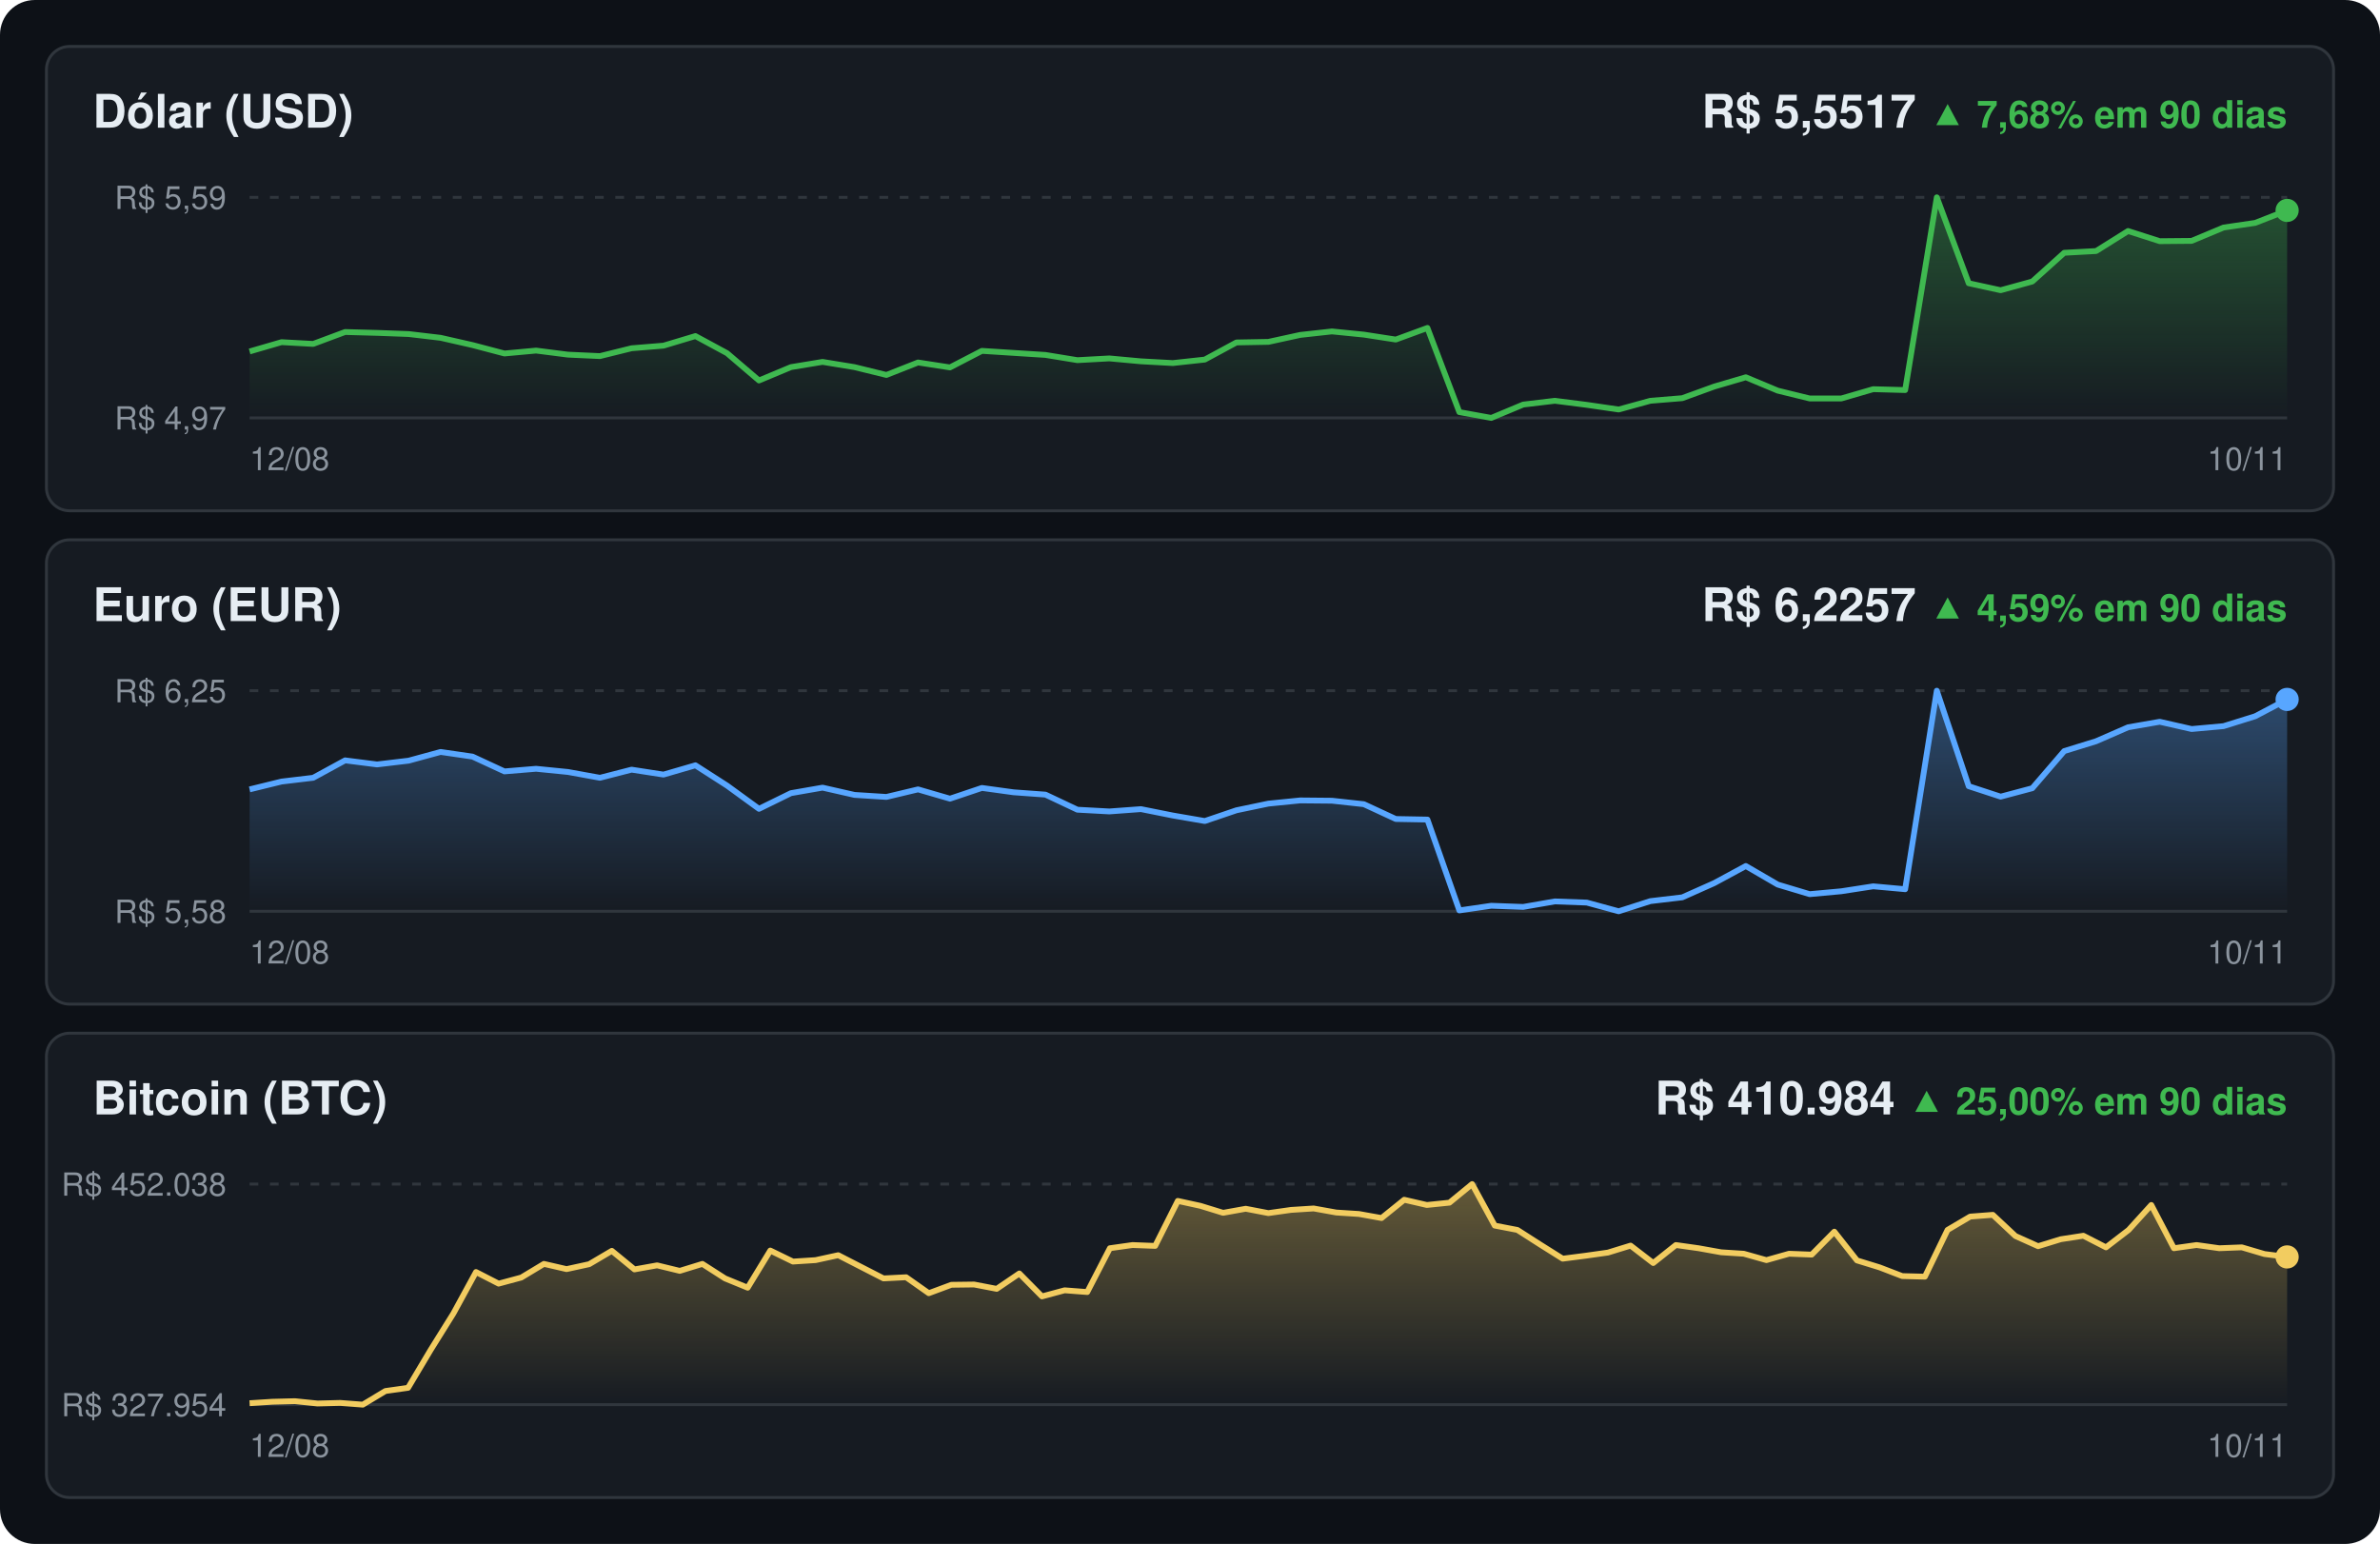
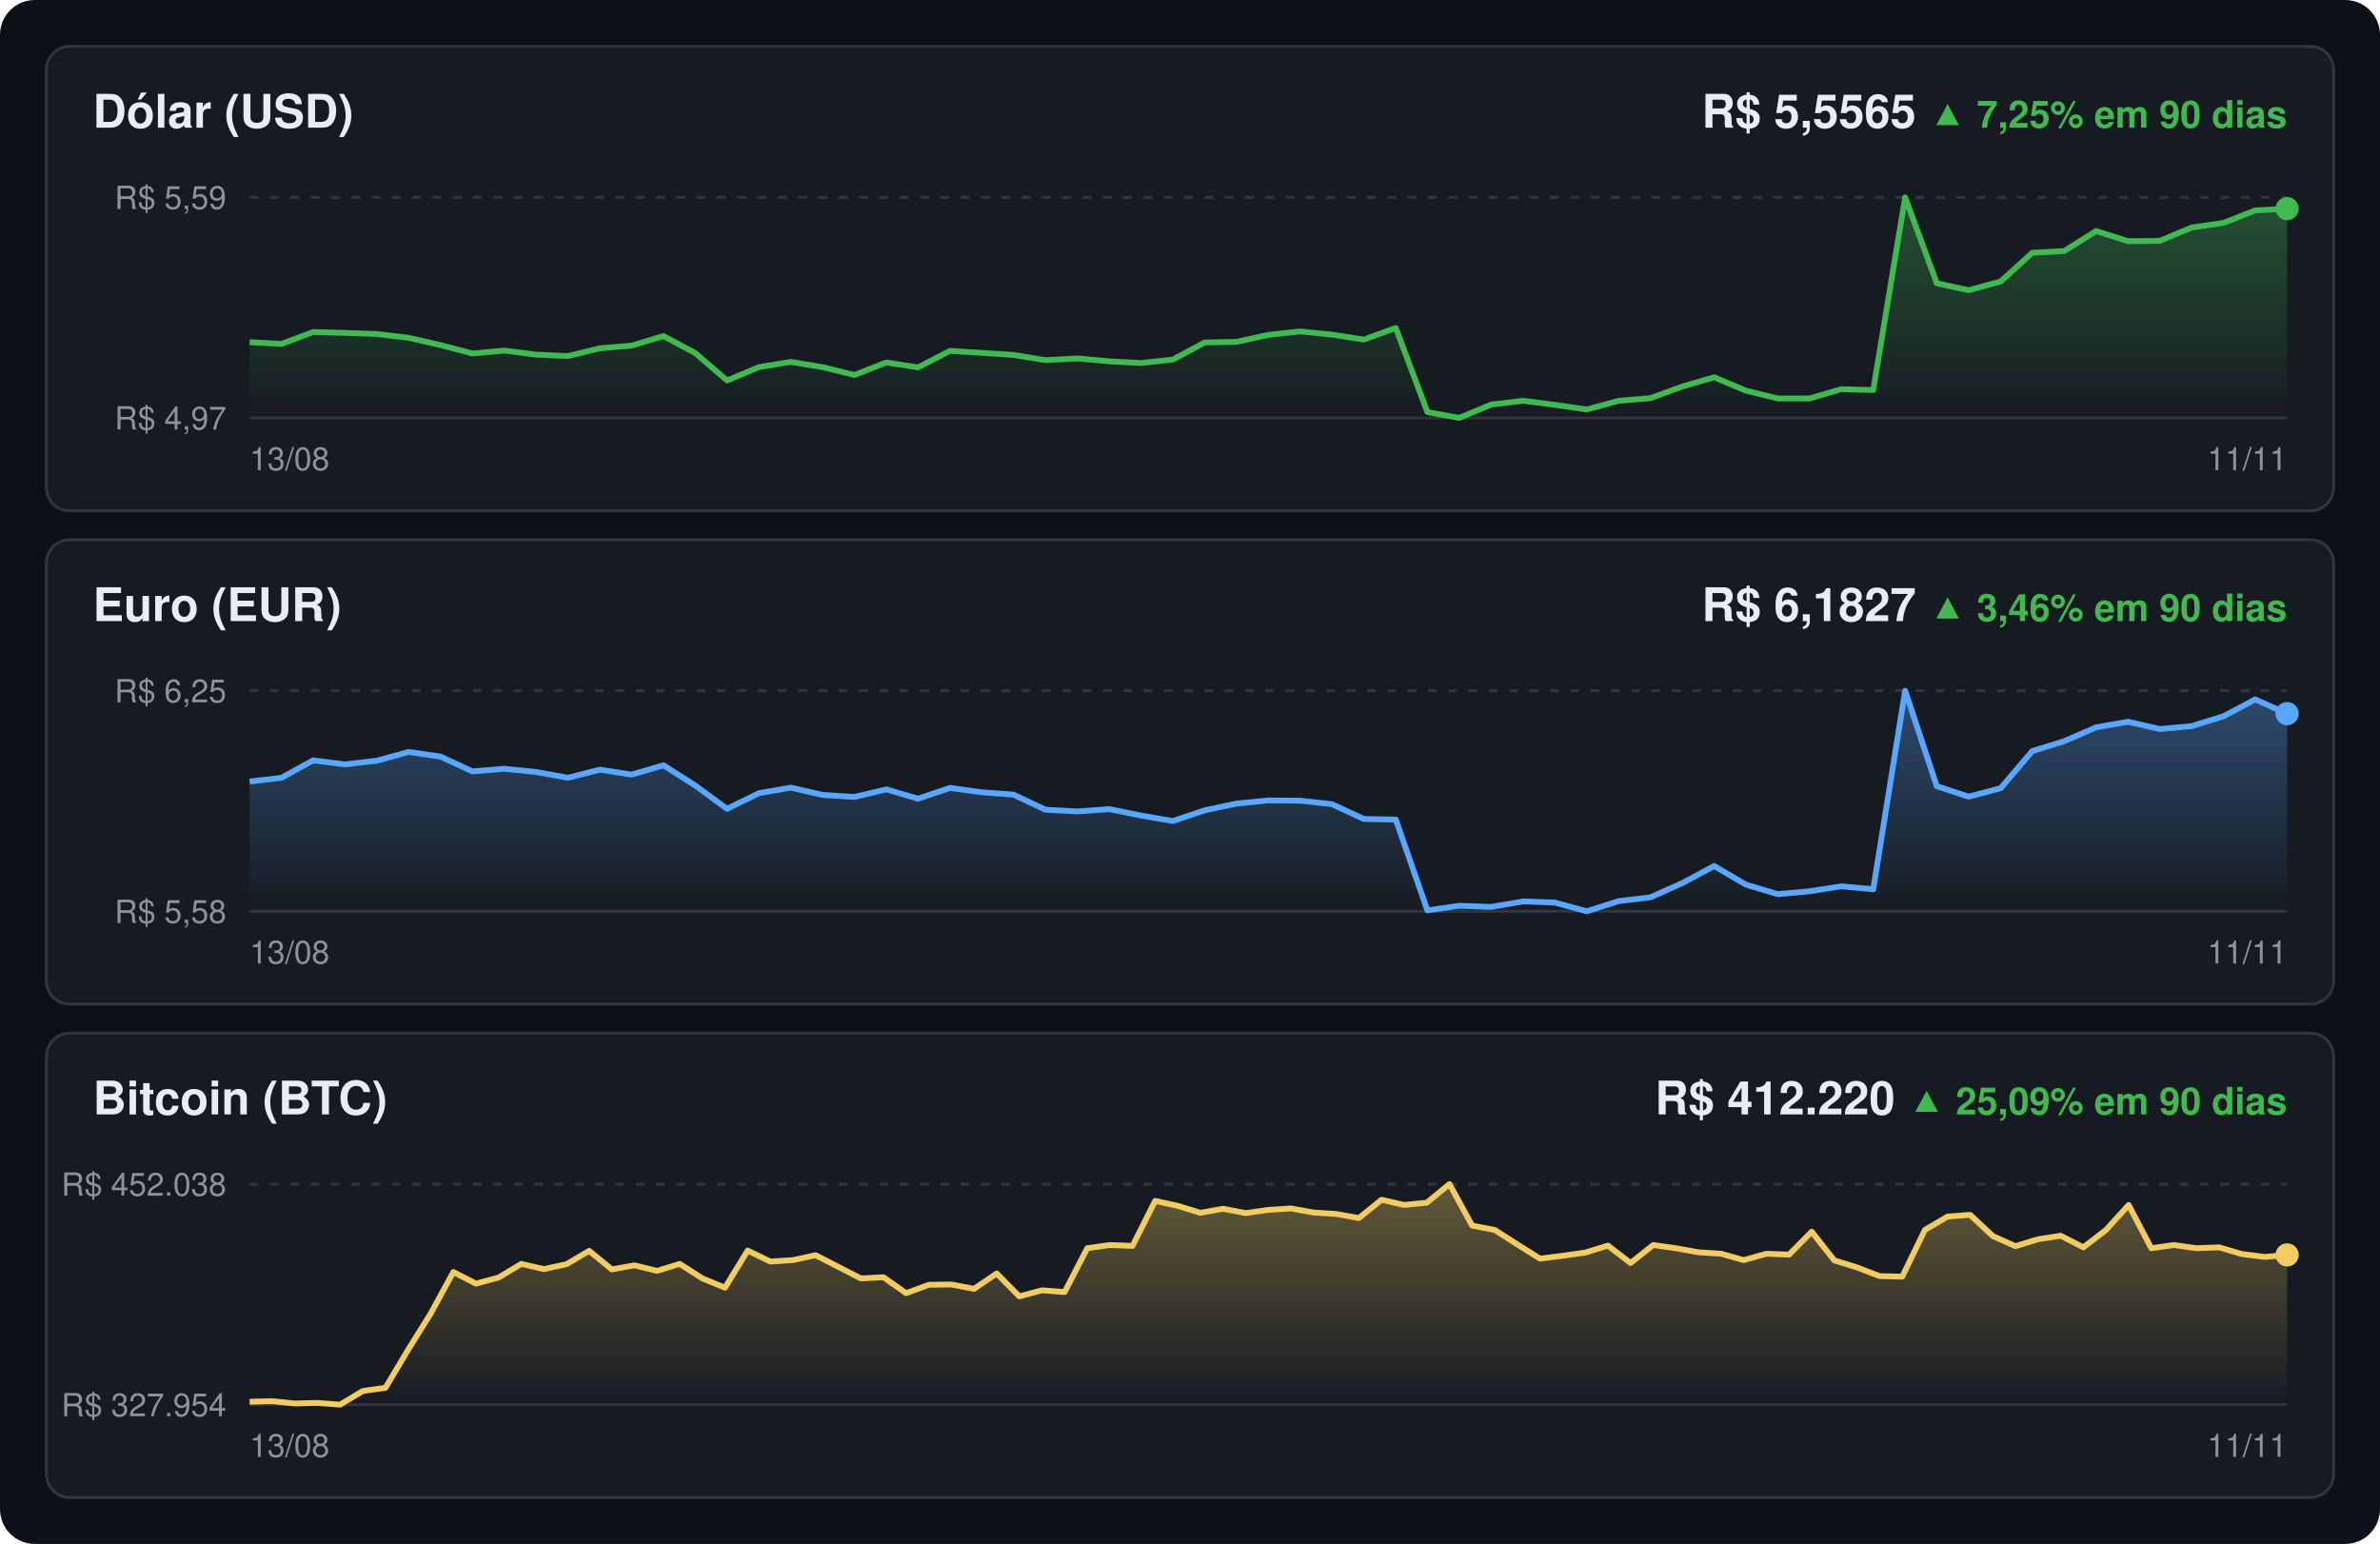
<svg xmlns="http://www.w3.org/2000/svg" viewBox="0 0 820 532" width="820" height="532">
  <defs>
    <linearGradient id="grad-usd" x1="0" y1="0" x2="0" y2="1">
      <stop offset="0" stop-color="#3fb950" stop-opacity=".35" />
      <stop offset="1" stop-color="#3fb950" stop-opacity="0" />
    </linearGradient>
    <linearGradient id="grad-eur" x1="0" y1="0" x2="0" y2="1">
      <stop offset="0" stop-color="#58a6ff" stop-opacity=".35" />
      <stop offset="1" stop-color="#58a6ff" stop-opacity="0" />
    </linearGradient>
    <linearGradient id="grad-btc" x1="0" y1="0" x2="0" y2="1">
      <stop offset="0" stop-color="#f2cc60" stop-opacity=".35" />
      <stop offset="1" stop-color="#f2cc60" stop-opacity="0" />
    </linearGradient>
  </defs>
  <style>
text{font-family:-apple-system,BlinkMacSystemFont,'Segoe UI',Helvetica,Arial,sans-serif;fill:#e6edf3}
.titulo{font-size:16px;font-weight:600}
.eixo{font-size:11px;fill:#8b949e}
</style>
  <rect width="820" height="532" rx="12" fill="#0d1117" />
  <g>
    <rect x="16" y="16" width="788" height="160" rx="8" fill="#161b22" stroke="#30363d" />
    <text x="32" y="44" class="titulo">Dólar (USD)</text>
-     <text x="788" y="44" class="titulo" text-anchor="end">R$ 5,5517
-     <tspan fill="#3fb950" font-size="13"> ▲ 7,68% em 90 dias</tspan>
+     <text x="788" y="44" class="titulo" text-anchor="end">R$ 5,5565
+     <tspan fill="#3fb950" font-size="13"> ▲ 7,25% em 90 dias</tspan>
    </text>
    <text x="78" y="72" class="eixo" text-anchor="end">R$ 5,59</text>
    <text x="78" y="148" class="eixo" text-anchor="end">R$ 4,97</text>
    <line x1="86" y1="68" x2="788" y2="68" stroke="#30363d" stroke-dasharray="3 4" />
    <line x1="86" y1="144" x2="788" y2="144" stroke="#30363d" />
-     <path d="M86.0,144 L86.0,121.1 L97.0,117.9 L107.9,118.5 L118.9,114.4 L129.9,114.7 L140.8,115.1 L151.8,116.4 L162.8,118.9 L173.8,121.8 L184.7,120.8 L195.7,122.2 L206.7,122.7 L217.6,120.0 L228.6,119.1 L239.6,115.8 L250.5,121.7 L261.5,131.1 L272.5,126.5 L283.4,124.7 L294.4,126.5 L305.4,129.2 L316.3,124.9 L327.3,126.6 L338.3,120.9 L349.2,121.6 L360.2,122.3 L371.2,124.1 L382.2,123.5 L393.1,124.5 L404.1,125.1 L415.1,123.9 L426.0,118.0 L437.0,117.8 L448.0,115.4 L458.9,114.2 L469.9,115.3 L480.9,117.0 L491.8,113.0 L502.8,142.0 L513.8,144.0 L524.8,139.4 L535.7,138.1 L546.7,139.5 L557.7,141.1 L568.6,138.1 L579.6,137.2 L590.6,133.2 L601.5,130.0 L612.5,134.6 L623.5,137.3 L634.4,137.3 L645.4,134.1 L656.4,134.4 L667.3,68.0 L678.3,97.6 L689.3,100.0 L700.2,97.0 L711.2,87.1 L722.2,86.5 L733.2,79.6 L744.1,83.1 L755.1,83.0 L766.1,78.4 L777.0,76.8 L788.0,72.5 L788.0,144 Z" fill="url(#grad-usd)" />
-     <polyline points="86.0,121.1 97.0,117.9 107.9,118.5 118.9,114.4 129.9,114.7 140.8,115.1 151.8,116.4 162.8,118.9 173.8,121.8 184.7,120.8 195.7,122.2 206.7,122.7 217.6,120.0 228.6,119.1 239.6,115.8 250.5,121.7 261.5,131.1 272.5,126.5 283.4,124.7 294.4,126.5 305.4,129.2 316.3,124.9 327.3,126.6 338.3,120.9 349.2,121.6 360.2,122.3 371.2,124.1 382.2,123.5 393.1,124.5 404.1,125.1 415.1,123.9 426.0,118.0 437.0,117.8 448.0,115.4 458.9,114.2 469.9,115.3 480.9,117.0 491.8,113.0 502.8,142.0 513.8,144.0 524.8,139.4 535.7,138.1 546.7,139.5 557.7,141.1 568.6,138.1 579.6,137.2 590.6,133.2 601.5,130.0 612.5,134.6 623.5,137.3 634.4,137.3 645.4,134.1 656.4,134.4 667.3,68.0 678.3,97.6 689.3,100.0 700.2,97.0 711.2,87.1 722.2,86.5 733.2,79.6 744.1,83.1 755.1,83.0 766.1,78.4 777.0,76.8 788.0,72.5" fill="none" stroke="#3fb950" stroke-width="2" stroke-linejoin="round" />
-     <circle cx="788.0" cy="72.5" r="4" fill="#3fb950">
+     <path d="M86.0,144 L86.0,117.9 L97.0,118.5 L107.9,114.4 L118.9,114.7 L129.9,115.1 L140.8,116.4 L151.8,118.9 L162.8,121.8 L173.8,120.8 L184.7,122.2 L195.7,122.7 L206.7,120.0 L217.6,119.1 L228.6,115.8 L239.6,121.7 L250.5,131.1 L261.5,126.5 L272.5,124.7 L283.4,126.5 L294.4,129.2 L305.4,124.9 L316.3,126.6 L327.3,120.9 L338.3,121.6 L349.2,122.3 L360.2,124.1 L371.2,123.5 L382.2,124.5 L393.1,125.1 L404.1,123.9 L415.1,118.0 L426.0,117.8 L437.0,115.4 L448.0,114.2 L458.9,115.3 L469.9,117.0 L480.9,113.0 L491.8,142.0 L502.8,144.0 L513.8,139.4 L524.8,138.1 L535.7,139.5 L546.7,141.1 L557.7,138.1 L568.6,137.2 L579.6,133.2 L590.6,130.0 L601.5,134.6 L612.5,137.3 L623.5,137.3 L634.4,134.1 L645.4,134.4 L656.4,68.0 L667.3,97.6 L678.3,100.0 L689.3,97.0 L700.2,87.1 L711.2,86.5 L722.2,79.6 L733.2,83.1 L744.1,83.0 L755.1,78.4 L766.1,76.8 L777.0,72.5 L788.0,71.9 L788.0,144 Z" fill="url(#grad-usd)" />
+     <polyline points="86.0,117.9 97.0,118.5 107.9,114.4 118.9,114.7 129.9,115.1 140.8,116.4 151.8,118.9 162.8,121.8 173.8,120.8 184.7,122.2 195.7,122.7 206.7,120.0 217.6,119.1 228.6,115.8 239.6,121.7 250.5,131.1 261.5,126.5 272.5,124.7 283.4,126.5 294.4,129.2 305.4,124.9 316.3,126.6 327.3,120.9 338.3,121.6 349.2,122.3 360.2,124.1 371.2,123.5 382.2,124.5 393.1,125.1 404.1,123.9 415.1,118.0 426.0,117.8 437.0,115.4 448.0,114.2 458.9,115.3 469.9,117.0 480.9,113.0 491.8,142.0 502.8,144.0 513.8,139.4 524.8,138.1 535.7,139.5 546.7,141.1 557.7,138.1 568.6,137.2 579.6,133.2 590.6,130.0 601.5,134.6 612.5,137.3 623.5,137.3 634.4,134.1 645.4,134.4 656.4,68.0 667.3,97.6 678.3,100.0 689.3,97.0 700.2,87.1 711.2,86.5 722.2,79.6 733.2,83.1 744.1,83.0 755.1,78.4 766.1,76.8 777.0,72.5 788.0,71.9" fill="none" stroke="#3fb950" stroke-width="2" stroke-linejoin="round" />
+     <circle cx="788.0" cy="71.9" r="4" fill="#3fb950">
      <animate attributeName="r" values="4;7;4" dur="2s" repeatCount="indefinite" />
    </circle>
-     <text x="86" y="162" class="eixo">12/08</text>
-     <text x="788" y="162" class="eixo" text-anchor="end">10/11</text>
+     <text x="86" y="162" class="eixo">13/08</text>
+     <text x="788" y="162" class="eixo" text-anchor="end">11/11</text>
  </g>
  <g>
    <rect x="16" y="186" width="788" height="160" rx="8" fill="#161b22" stroke="#30363d" />
    <text x="32" y="214" class="titulo">Euro (EUR)</text>
-     <text x="788" y="214" class="titulo" text-anchor="end">R$ 6,2257
-     <tspan fill="#3fb950" font-size="13"> ▲ 4,59% em 90 dias</tspan>
+     <text x="788" y="214" class="titulo" text-anchor="end">R$ 6,1827
+     <tspan fill="#3fb950" font-size="13"> ▲ 3,46% em 90 dias</tspan>
    </text>
    <text x="78" y="242" class="eixo" text-anchor="end">R$ 6,25</text>
    <text x="78" y="318" class="eixo" text-anchor="end">R$ 5,58</text>
    <line x1="86" y1="238" x2="788" y2="238" stroke="#30363d" stroke-dasharray="3 4" />
    <line x1="86" y1="314" x2="788" y2="314" stroke="#30363d" />
-     <path d="M86.0,314 L86.0,272.0 L97.0,269.3 L107.9,268.0 L118.9,262.0 L129.9,263.4 L140.8,262.1 L151.8,259.1 L162.8,260.7 L173.8,265.8 L184.7,264.9 L195.7,266.0 L206.7,268.0 L217.6,265.2 L228.6,266.9 L239.6,263.7 L250.5,270.7 L261.5,278.7 L272.5,273.3 L283.4,271.4 L294.4,273.9 L305.4,274.6 L316.3,272.0 L327.3,275.2 L338.3,271.5 L349.2,273.0 L360.2,273.8 L371.2,279.0 L382.2,279.6 L393.1,278.8 L404.1,281.0 L415.1,282.9 L426.0,279.2 L437.0,276.9 L448.0,275.8 L458.9,275.9 L469.9,277.1 L480.9,282.2 L491.8,282.4 L502.8,313.7 L513.8,312.1 L524.8,312.5 L535.7,310.6 L546.7,311.0 L557.7,314.0 L568.6,310.5 L579.6,309.2 L590.6,304.3 L601.5,298.4 L612.5,304.8 L623.5,308.1 L634.4,307.1 L645.4,305.4 L656.4,306.4 L667.3,238.0 L678.3,270.9 L689.3,274.5 L700.2,271.6 L711.2,258.8 L722.2,255.4 L733.2,250.6 L744.1,248.7 L755.1,251.2 L766.1,250.2 L777.0,246.8 L788.0,241.0 L788.0,314 Z" fill="url(#grad-eur)" />
-     <polyline points="86.0,272.0 97.0,269.3 107.9,268.0 118.9,262.0 129.9,263.4 140.8,262.1 151.8,259.1 162.8,260.7 173.8,265.8 184.7,264.9 195.7,266.0 206.7,268.0 217.6,265.2 228.6,266.9 239.6,263.7 250.5,270.7 261.5,278.7 272.5,273.3 283.4,271.4 294.4,273.9 305.4,274.6 316.3,272.0 327.3,275.2 338.3,271.5 349.2,273.0 360.2,273.8 371.2,279.0 382.2,279.6 393.1,278.8 404.1,281.0 415.1,282.9 426.0,279.2 437.0,276.9 448.0,275.8 458.9,275.9 469.9,277.1 480.9,282.2 491.8,282.4 502.8,313.7 513.8,312.1 524.8,312.5 535.7,310.6 546.7,311.0 557.7,314.0 568.6,310.5 579.6,309.2 590.6,304.3 601.5,298.4 612.5,304.8 623.5,308.1 634.4,307.1 645.4,305.4 656.4,306.4 667.3,238.0 678.3,270.9 689.3,274.5 700.2,271.6 711.2,258.8 722.2,255.4 733.2,250.6 744.1,248.7 755.1,251.2 766.1,250.2 777.0,246.8 788.0,241.0" fill="none" stroke="#58a6ff" stroke-width="2" stroke-linejoin="round" />
-     <circle cx="788.0" cy="241.0" r="4" fill="#58a6ff">
+     <path d="M86.0,314 L86.0,269.3 L97.0,268.0 L107.9,262.0 L118.9,263.4 L129.9,262.1 L140.8,259.1 L151.8,260.7 L162.8,265.8 L173.8,264.9 L184.7,266.0 L195.7,268.0 L206.7,265.2 L217.6,266.9 L228.6,263.7 L239.6,270.7 L250.5,278.7 L261.5,273.3 L272.5,271.4 L283.4,273.9 L294.4,274.6 L305.4,272.0 L316.3,275.2 L327.3,271.5 L338.3,273.0 L349.2,273.8 L360.2,279.0 L371.2,279.6 L382.2,278.8 L393.1,281.0 L404.1,282.9 L415.1,279.2 L426.0,276.9 L437.0,275.8 L448.0,275.9 L458.9,277.1 L469.9,282.2 L480.9,282.4 L491.8,313.7 L502.8,312.1 L513.8,312.5 L524.8,310.6 L535.7,311.0 L546.7,314.0 L557.7,310.5 L568.6,309.2 L579.6,304.3 L590.6,298.4 L601.5,304.8 L612.5,308.1 L623.5,307.1 L634.4,305.4 L645.4,306.4 L656.4,238.0 L667.3,270.9 L678.3,274.5 L689.3,271.6 L700.2,258.8 L711.2,255.4 L722.2,250.6 L733.2,248.7 L744.1,251.2 L755.1,250.2 L766.1,246.8 L777.0,241.0 L788.0,245.9 L788.0,314 Z" fill="url(#grad-eur)" />
+     <polyline points="86.0,269.3 97.0,268.0 107.9,262.0 118.9,263.4 129.9,262.1 140.8,259.1 151.8,260.7 162.8,265.8 173.8,264.9 184.7,266.0 195.7,268.0 206.7,265.2 217.6,266.9 228.6,263.7 239.6,270.7 250.5,278.7 261.5,273.3 272.5,271.4 283.4,273.9 294.4,274.6 305.4,272.0 316.3,275.2 327.3,271.5 338.3,273.0 349.2,273.8 360.2,279.0 371.2,279.6 382.2,278.8 393.1,281.0 404.1,282.9 415.1,279.2 426.0,276.9 437.0,275.8 448.0,275.9 458.9,277.1 469.9,282.2 480.9,282.4 491.8,313.7 502.8,312.1 513.8,312.5 524.8,310.6 535.7,311.0 546.7,314.0 557.7,310.5 568.6,309.2 579.6,304.3 590.6,298.4 601.5,304.8 612.5,308.1 623.5,307.1 634.4,305.4 645.4,306.4 656.4,238.0 667.3,270.9 678.3,274.5 689.3,271.6 700.2,258.8 711.2,255.4 722.2,250.6 733.2,248.7 744.1,251.2 755.1,250.2 766.1,246.8 777.0,241.0 788.0,245.9" fill="none" stroke="#58a6ff" stroke-width="2" stroke-linejoin="round" />
+     <circle cx="788.0" cy="245.9" r="4" fill="#58a6ff">
      <animate attributeName="r" values="4;7;4" dur="2s" repeatCount="indefinite" />
    </circle>
-     <text x="86" y="332" class="eixo">12/08</text>
-     <text x="788" y="332" class="eixo" text-anchor="end">10/11</text>
+     <text x="86" y="332" class="eixo">13/08</text>
+     <text x="788" y="332" class="eixo" text-anchor="end">11/11</text>
  </g>
  <g>
    <rect x="16" y="356" width="788" height="160" rx="8" fill="#161b22" stroke="#30363d" />
    <text x="32" y="384" class="titulo">Bitcoin (BTC)</text>
-     <text x="788" y="384" class="titulo" text-anchor="end">R$ 410.984
-     <tspan fill="#3fb950" font-size="13"> ▲ 25,00% em 90 dias</tspan>
+     <text x="788" y="384" class="titulo" text-anchor="end">R$ 412.220
+     <tspan fill="#3fb950" font-size="13"> ▲ 25,09% em 90 dias</tspan>
    </text>
    <text x="78" y="412" class="eixo" text-anchor="end">R$ 452.038</text>
    <text x="78" y="488" class="eixo" text-anchor="end">R$ 327.954</text>
    <line x1="86" y1="408" x2="788" y2="408" stroke="#30363d" stroke-dasharray="3 4" />
    <line x1="86" y1="484" x2="788" y2="484" stroke="#30363d" />
-     <path d="M86.0,484 L86.0,483.5 L93.8,483.0 L101.6,482.8 L109.4,483.6 L117.2,483.4 L125.0,484.0 L132.8,479.3 L140.6,478.2 L148.4,465.1 L156.2,452.6 L164.0,438.3 L171.8,442.3 L179.6,440.2 L187.4,435.5 L195.2,437.3 L203.0,435.6 L210.8,431.0 L218.6,437.4 L226.4,436.0 L234.2,437.9 L242.0,435.5 L249.8,440.5 L257.6,443.7 L265.4,430.9 L273.2,434.7 L281.0,434.2 L288.8,432.5 L296.6,436.5 L304.4,440.5 L312.2,440.1 L320.0,445.6 L327.8,442.7 L335.6,442.6 L343.4,444.1 L351.2,438.8 L359.0,446.7 L366.8,444.6 L374.6,445.2 L382.4,430.1 L390.2,429.0 L398.0,429.3 L405.8,413.8 L413.6,415.5 L421.4,417.9 L429.2,416.5 L437.0,418.0 L444.8,416.9 L452.6,416.4 L460.4,417.8 L468.2,418.3 L476.0,419.7 L483.8,413.4 L491.6,415.2 L499.4,414.4 L507.2,408.0 L515.0,422.3 L522.8,423.8 L530.6,428.8 L538.4,433.7 L546.2,432.7 L554.0,431.6 L561.8,429.2 L569.6,435.2 L577.4,429.0 L585.2,430.1 L593.0,431.5 L600.8,432.0 L608.6,434.2 L616.4,432.0 L624.2,432.3 L632.0,424.4 L639.8,434.3 L647.6,436.7 L655.4,439.7 L663.2,439.9 L671.0,423.8 L678.8,419.2 L686.6,418.6 L694.4,425.9 L702.2,429.4 L710.0,427.0 L717.8,425.8 L725.6,429.8 L733.4,423.8 L741.2,415.2 L749.0,430.1 L756.8,429.0 L764.6,430.1 L772.4,429.8 L780.2,432.1 L788.0,433.1 L788.0,484 Z" fill="url(#grad-btc)" />
-     <polyline points="86.0,483.5 93.8,483.0 101.6,482.8 109.4,483.6 117.2,483.4 125.0,484.0 132.8,479.3 140.6,478.2 148.4,465.1 156.2,452.6 164.0,438.3 171.8,442.3 179.6,440.2 187.4,435.5 195.2,437.3 203.0,435.6 210.8,431.0 218.6,437.4 226.4,436.0 234.2,437.9 242.0,435.5 249.8,440.5 257.6,443.7 265.4,430.9 273.2,434.7 281.0,434.2 288.8,432.5 296.6,436.5 304.4,440.5 312.2,440.1 320.0,445.6 327.8,442.7 335.6,442.6 343.4,444.1 351.2,438.8 359.0,446.7 366.8,444.6 374.6,445.2 382.4,430.1 390.2,429.0 398.0,429.3 405.8,413.8 413.6,415.5 421.4,417.9 429.2,416.5 437.0,418.0 444.8,416.9 452.6,416.4 460.4,417.8 468.2,418.3 476.0,419.7 483.8,413.4 491.6,415.2 499.4,414.4 507.2,408.0 515.0,422.3 522.8,423.8 530.6,428.8 538.4,433.7 546.2,432.7 554.0,431.6 561.8,429.2 569.6,435.2 577.4,429.0 585.2,430.1 593.0,431.5 600.8,432.0 608.6,434.2 616.4,432.0 624.2,432.3 632.0,424.4 639.8,434.3 647.6,436.7 655.4,439.7 663.2,439.9 671.0,423.8 678.8,419.2 686.6,418.6 694.4,425.9 702.2,429.4 710.0,427.0 717.8,425.8 725.6,429.8 733.4,423.8 741.2,415.2 749.0,430.1 756.8,429.0 764.6,430.1 772.4,429.8 780.2,432.1 788.0,433.1" fill="none" stroke="#f2cc60" stroke-width="2" stroke-linejoin="round" />
-     <circle cx="788.0" cy="433.1" r="4" fill="#f2cc60">
+     <path d="M86.0,484 L86.0,483.0 L93.8,482.8 L101.6,483.6 L109.4,483.4 L117.2,484.0 L125.0,479.3 L132.8,478.2 L140.6,465.1 L148.4,452.6 L156.2,438.3 L164.0,442.3 L171.8,440.2 L179.6,435.5 L187.4,437.3 L195.2,435.6 L203.0,431.0 L210.8,437.4 L218.6,436.0 L226.4,437.9 L234.2,435.5 L242.0,440.5 L249.8,443.7 L257.6,430.9 L265.4,434.7 L273.2,434.2 L281.0,432.5 L288.8,436.5 L296.6,440.5 L304.4,440.1 L312.2,445.6 L320.0,442.7 L327.8,442.6 L335.6,444.1 L343.4,438.8 L351.2,446.7 L359.0,444.6 L366.8,445.2 L374.6,430.1 L382.4,429.0 L390.2,429.3 L398.0,413.8 L405.8,415.5 L413.6,417.9 L421.4,416.5 L429.2,418.0 L437.0,416.9 L444.8,416.4 L452.6,417.8 L460.4,418.3 L468.2,419.7 L476.0,413.4 L483.8,415.2 L491.6,414.4 L499.4,408.0 L507.2,422.3 L515.0,423.8 L522.8,428.8 L530.6,433.7 L538.4,432.7 L546.2,431.6 L554.0,429.2 L561.8,435.2 L569.6,429.0 L577.4,430.1 L585.2,431.5 L593.0,432.0 L600.8,434.2 L608.6,432.0 L616.4,432.3 L624.2,424.4 L632.0,434.3 L639.8,436.7 L647.6,439.7 L655.4,439.9 L663.2,423.8 L671.0,419.2 L678.8,418.6 L686.6,425.9 L694.4,429.4 L702.2,427.0 L710.0,425.8 L717.8,429.8 L725.6,423.8 L733.4,415.2 L741.2,430.1 L749.0,429.0 L756.8,430.1 L764.6,429.8 L772.4,432.1 L780.2,433.1 L788.0,432.4 L788.0,484 Z" fill="url(#grad-btc)" />
+     <polyline points="86.0,483.0 93.8,482.8 101.6,483.6 109.4,483.4 117.2,484.0 125.0,479.3 132.8,478.2 140.6,465.1 148.4,452.6 156.2,438.3 164.0,442.3 171.8,440.2 179.6,435.5 187.4,437.3 195.2,435.6 203.0,431.0 210.8,437.4 218.6,436.0 226.4,437.9 234.2,435.5 242.0,440.5 249.8,443.7 257.6,430.9 265.4,434.7 273.2,434.2 281.0,432.5 288.8,436.5 296.6,440.5 304.4,440.1 312.2,445.6 320.0,442.7 327.8,442.6 335.6,444.1 343.4,438.8 351.2,446.7 359.0,444.6 366.8,445.2 374.6,430.1 382.4,429.0 390.2,429.3 398.0,413.8 405.8,415.5 413.6,417.9 421.4,416.5 429.2,418.0 437.0,416.9 444.8,416.4 452.6,417.8 460.4,418.3 468.2,419.7 476.0,413.4 483.8,415.2 491.6,414.4 499.4,408.0 507.2,422.3 515.0,423.8 522.8,428.8 530.6,433.7 538.4,432.7 546.2,431.6 554.0,429.2 561.8,435.2 569.6,429.0 577.4,430.1 585.2,431.5 593.0,432.0 600.8,434.2 608.6,432.0 616.4,432.3 624.2,424.4 632.0,434.3 639.8,436.7 647.6,439.7 655.4,439.9 663.2,423.8 671.0,419.2 678.8,418.6 686.6,425.9 694.4,429.4 702.2,427.0 710.0,425.8 717.8,429.8 725.6,423.8 733.4,415.2 741.2,430.1 749.0,429.0 756.8,430.1 764.6,429.8 772.4,432.1 780.2,433.1 788.0,432.4" fill="none" stroke="#f2cc60" stroke-width="2" stroke-linejoin="round" />
+     <circle cx="788.0" cy="432.4" r="4" fill="#f2cc60">
      <animate attributeName="r" values="4;7;4" dur="2s" repeatCount="indefinite" />
    </circle>
-     <text x="86" y="502" class="eixo">12/08</text>
-     <text x="788" y="502" class="eixo" text-anchor="end">10/11</text>
+     <text x="86" y="502" class="eixo">13/08</text>
+     <text x="788" y="502" class="eixo" text-anchor="end">11/11</text>
  </g>
</svg>
